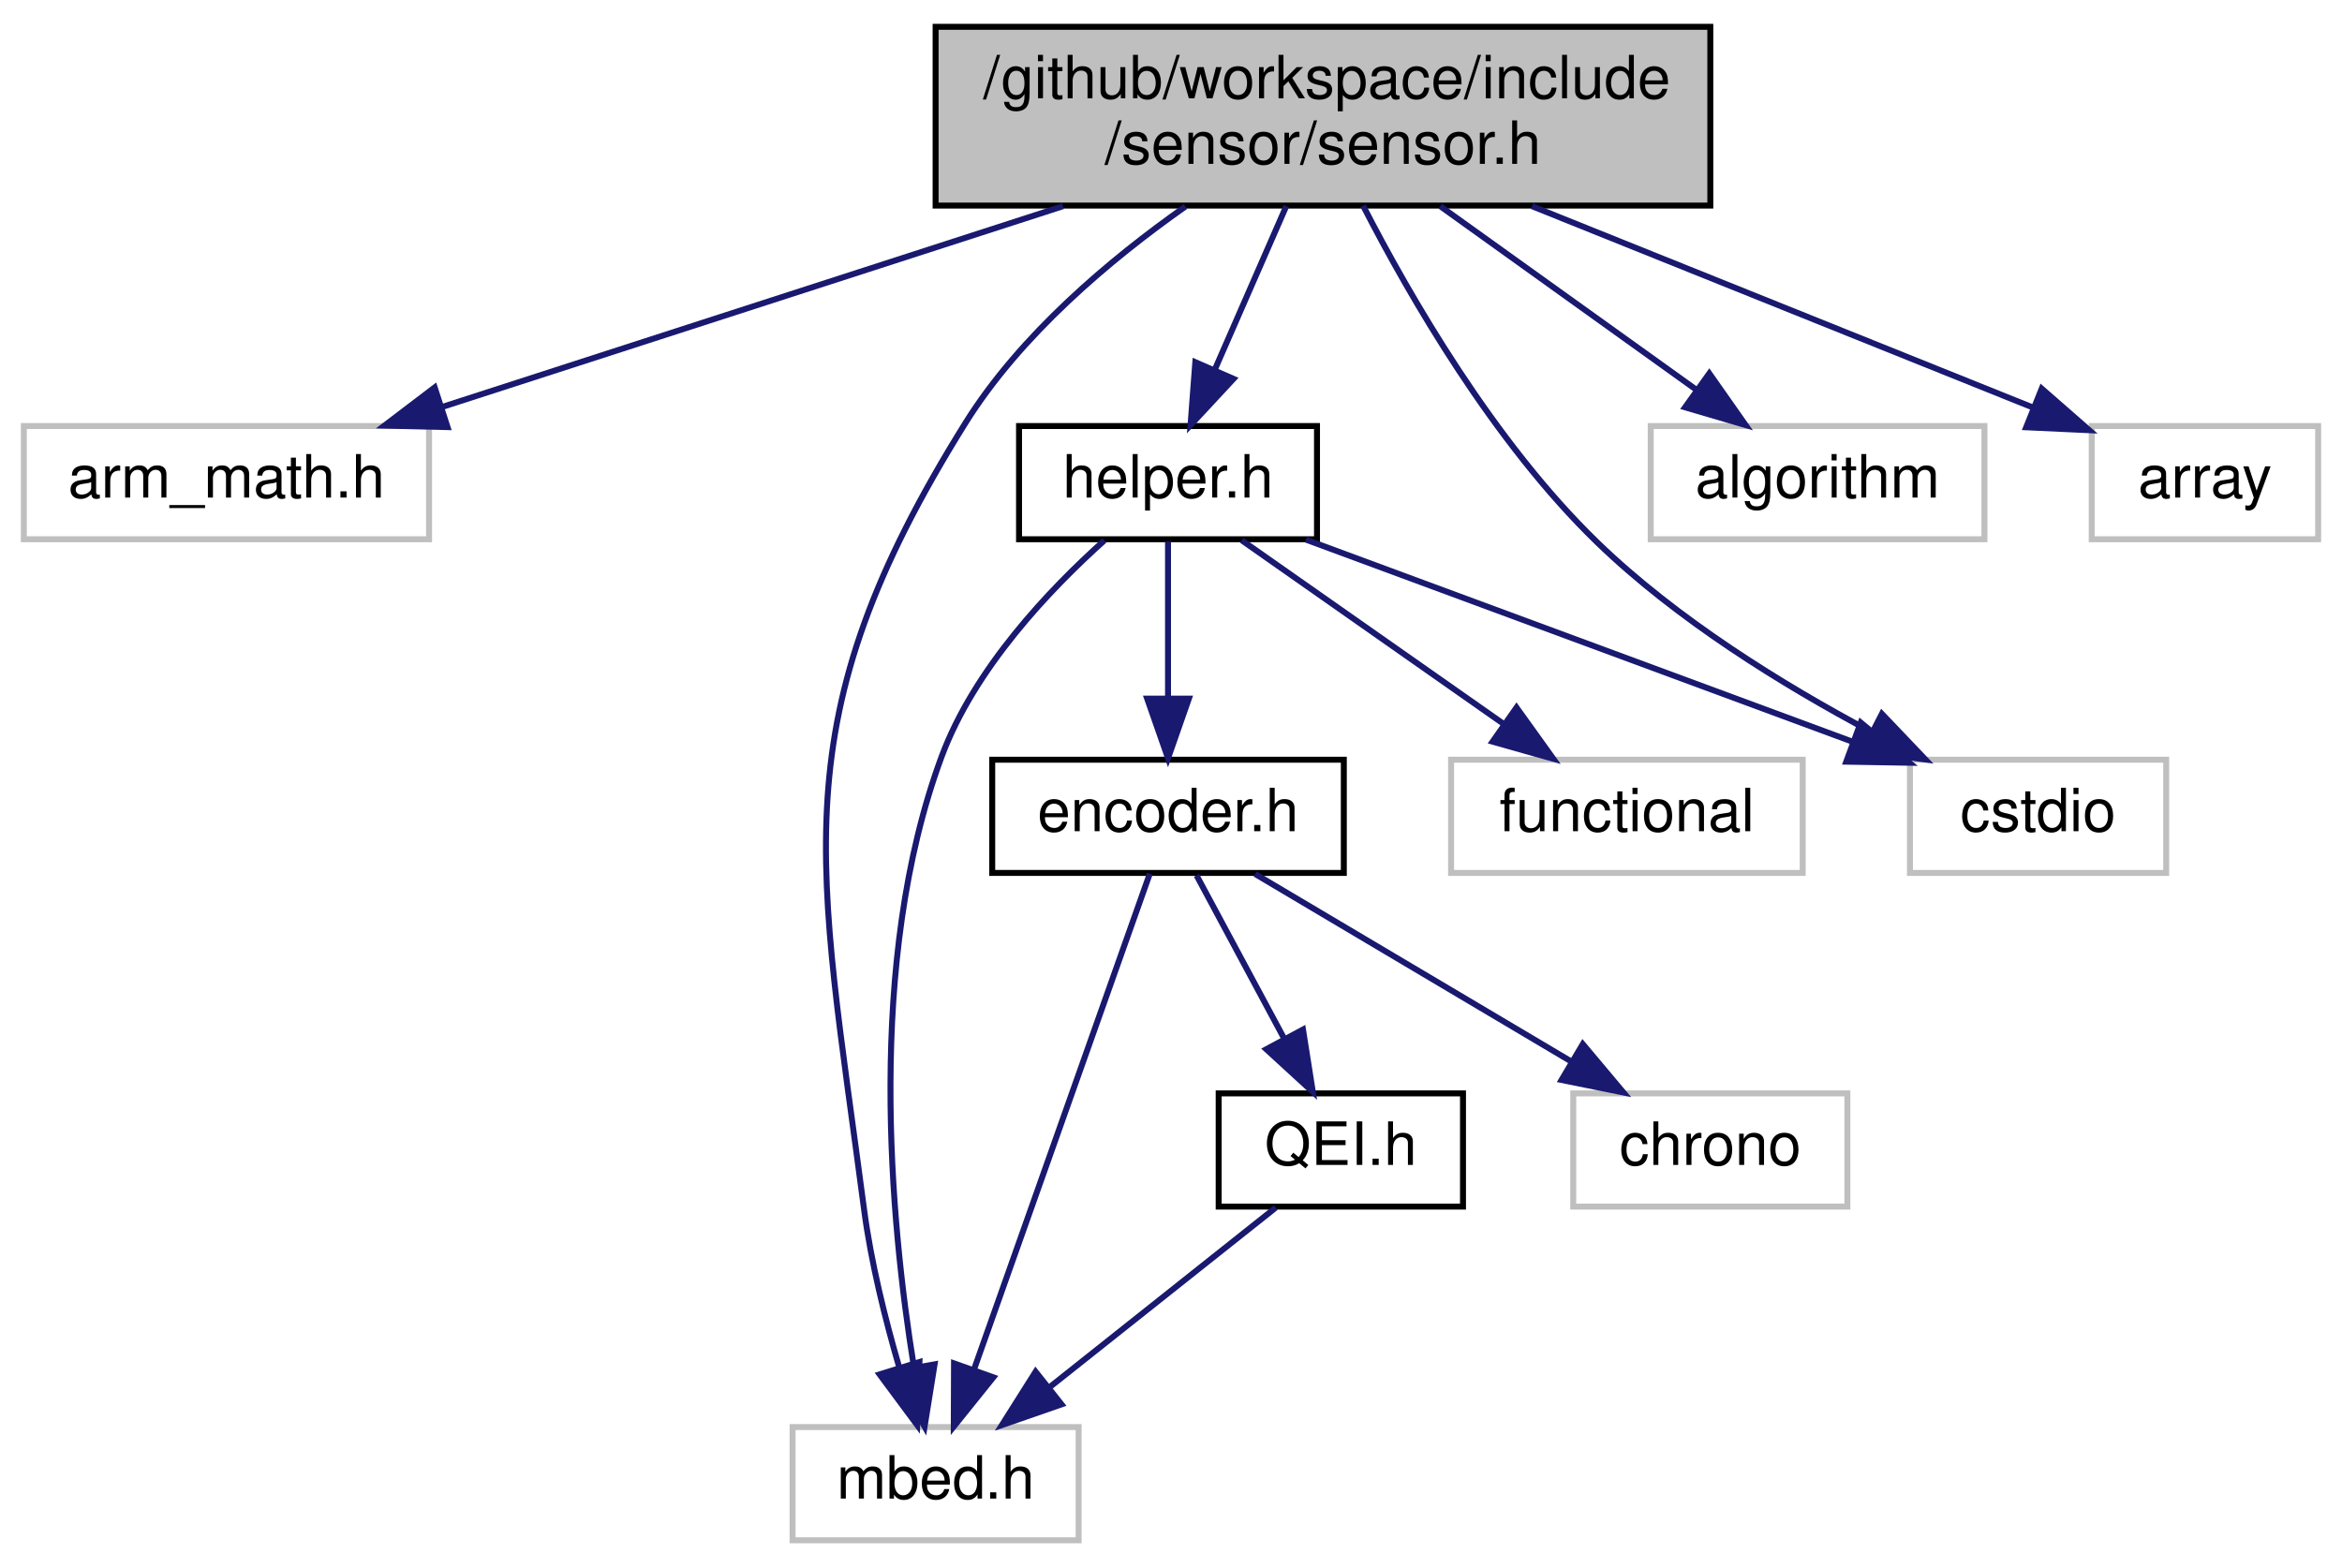
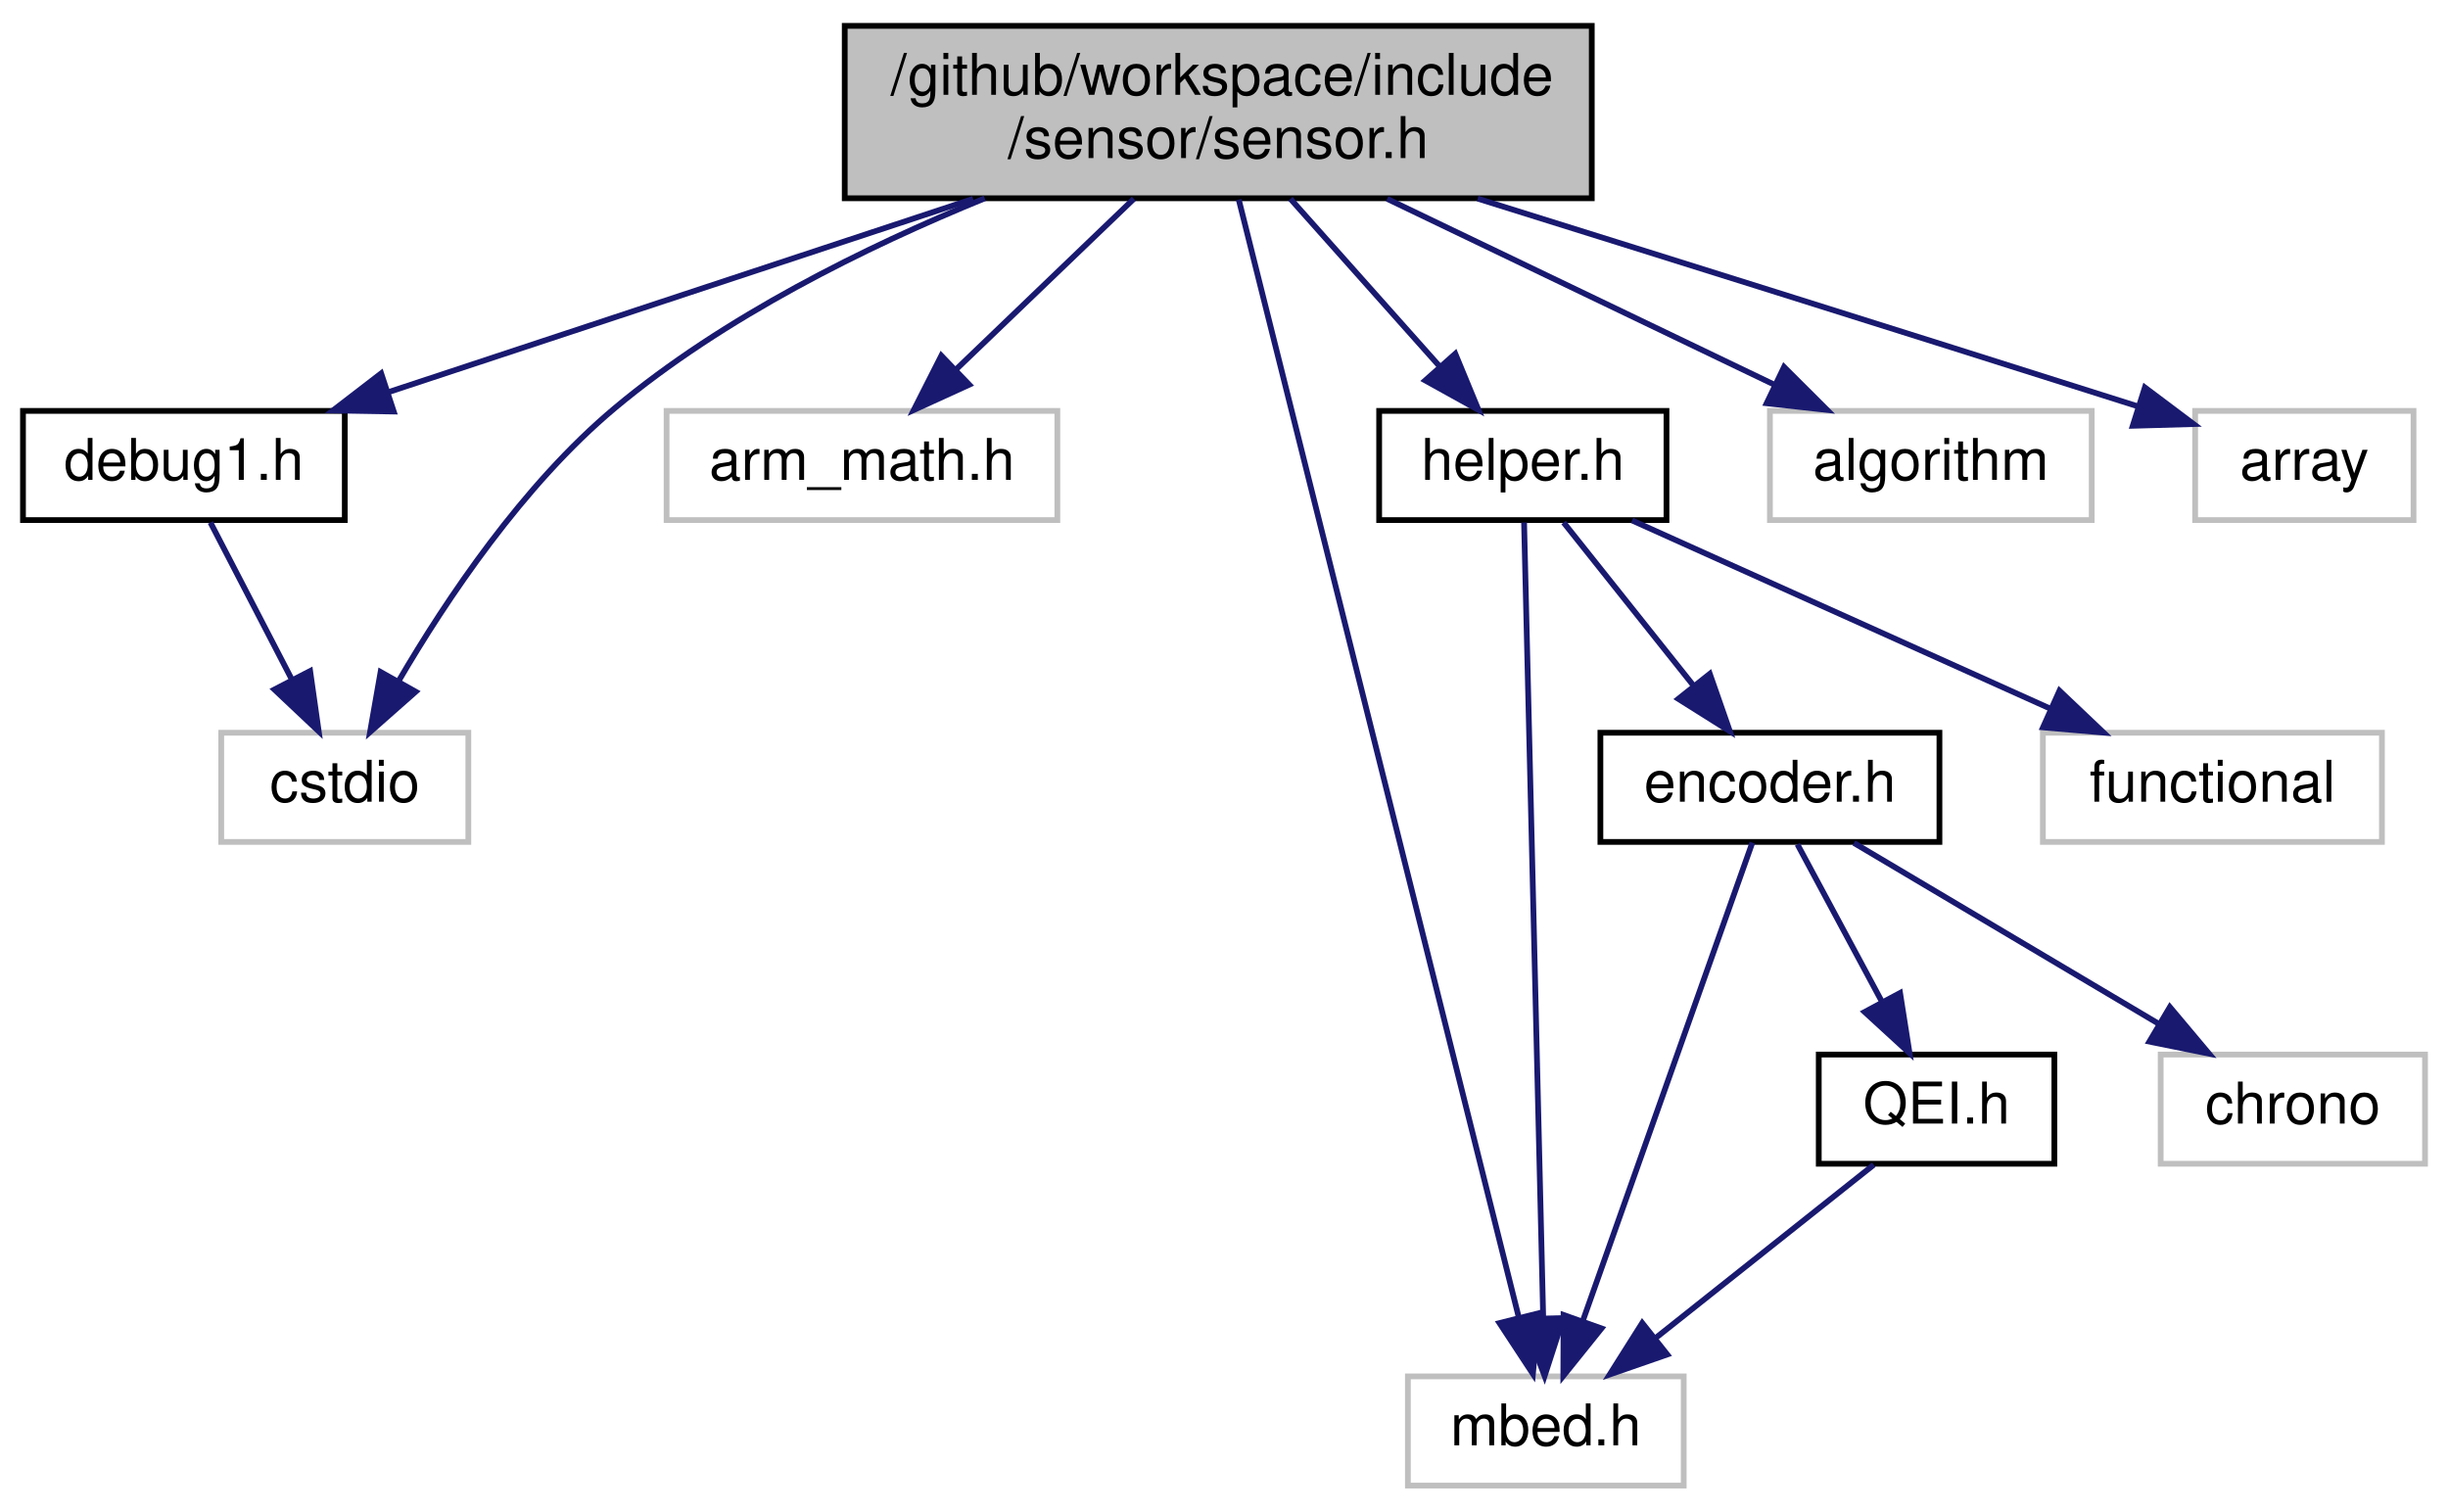
- <svg xmlns="http://www.w3.org/2000/svg" xmlns:xlink="http://www.w3.org/1999/xlink" width="393pt" height="263pt" viewBox="0.00 0.00 393.00 263.00">
+ <svg xmlns="http://www.w3.org/2000/svg" xmlns:xlink="http://www.w3.org/1999/xlink" width="426pt" height="263pt" viewBox="0.00 0.00 426.00 263.00">
  <g id="graph0" class="graph" transform="scale(1 1) rotate(0) translate(4 259)">
    <g id="node1" class="node">
      <g id="a_node1">
        <a xlink:title=" ">
-           <polygon fill="#bfbfbf" stroke="black" points="153,-224.5 153,-254.5 283,-254.5 283,-224.5 153,-224.5" />
-           <text text-anchor="start" x="161" y="-242.5" font-family="Helvetica,sans-Serif" font-size="10.00">/github/workspace/include</text>
-           <text text-anchor="middle" x="218" y="-231.5" font-family="Helvetica,sans-Serif" font-size="10.00">/sensor/sensor.h</text>
+           <polygon fill="#bfbfbf" stroke="black" points="143,-224.5 143,-254.5 273,-254.5 273,-224.5 143,-224.5" />
+           <text text-anchor="start" x="151" y="-242.5" font-family="Helvetica,sans-Serif" font-size="10.00">/github/workspace/include</text>
+           <text text-anchor="middle" x="208" y="-231.5" font-family="Helvetica,sans-Serif" font-size="10.00">/sensor/sensor.h</text>
        </a>
      </g>
    </g>
    <g id="node2" class="node">
      <g id="a_node2">
-         <a xlink:title=" ">
-           <polygon fill="none" stroke="#bfbfbf" points="0,-168.5 0,-187.5 68,-187.5 68,-168.5 0,-168.5" />
-           <text text-anchor="middle" x="34" y="-175.5" font-family="Helvetica,sans-Serif" font-size="10.00">arm_math.h</text>
+         <a xlink:href="debug1_8h.html" target="_top" xlink:title=" ">
+           <polygon fill="none" stroke="black" points="0,-168.5 0,-187.5 56,-187.5 56,-168.5 0,-168.5" />
+           <text text-anchor="middle" x="28" y="-175.5" font-family="Helvetica,sans-Serif" font-size="10.00">debug1.h</text>
        </a>
      </g>
    </g>
    <g id="edge1" class="edge">
-       <path fill="none" stroke="midnightblue" d="M174.39,-224.4C142.6,-214.12 100.03,-200.35 70.13,-190.68" />
-       <polygon fill="midnightblue" stroke="midnightblue" points="71.1,-187.32 60.51,-187.57 68.94,-193.98 71.1,-187.32" />
+       <path fill="none" stroke="midnightblue" d="M165.34,-224.4C134.37,-214.16 92.95,-200.47 63.72,-190.81" />
+       <polygon fill="midnightblue" stroke="midnightblue" points="64.52,-187.39 53.93,-187.57 62.33,-194.03 64.52,-187.39" />
    </g>
    <g id="node3" class="node">
      <g id="a_node3">
        <a xlink:title=" ">
-           <polygon fill="none" stroke="#bfbfbf" points="129,-0.5 129,-19.5 177,-19.5 177,-0.5 129,-0.5" />
-           <text text-anchor="middle" x="153" y="-7.5" font-family="Helvetica,sans-Serif" font-size="10.00">mbed.h</text>
+           <polygon fill="none" stroke="#bfbfbf" points="34.5,-112.5 34.5,-131.5 77.5,-131.5 77.5,-112.5 34.5,-112.5" />
+           <text text-anchor="middle" x="56" y="-119.5" font-family="Helvetica,sans-Serif" font-size="10.00">cstdio</text>
        </a>
      </g>
    </g>
-     <g id="edge2" class="edge">
-       <path fill="none" stroke="midnightblue" d="M194.92,-224.34C182.23,-215.41 167.23,-202.78 158,-188 126.68,-137.82 133.31,-114.65 141,-56 142.16,-47.18 144.53,-37.63 146.87,-29.61" />
-       <polygon fill="midnightblue" stroke="midnightblue" points="150.29,-30.42 149.91,-19.83 143.6,-28.34 150.29,-30.42" />
+     <g id="edge15" class="edge">
+       <path fill="none" stroke="midnightblue" d="M167.37,-224.49C146.66,-216.04 121.93,-203.83 103,-188 87.03,-174.64 73.68,-154.72 65.34,-140.45" />
+       <polygon fill="midnightblue" stroke="midnightblue" points="68.34,-138.64 60.4,-131.63 62.23,-142.07 68.34,-138.64" />
    </g>
    <g id="node4" class="node">
      <g id="a_node4">
-         <a xlink:href="helper_8h.html" target="_top" xlink:title=" ">
-           <polygon fill="none" stroke="black" points="167,-168.5 167,-187.5 217,-187.5 217,-168.5 167,-168.5" />
-           <text text-anchor="middle" x="192" y="-175.5" font-family="Helvetica,sans-Serif" font-size="10.00">helper.h</text>
+         <a xlink:title=" ">
+           <polygon fill="none" stroke="#bfbfbf" points="112,-168.5 112,-187.5 180,-187.5 180,-168.5 112,-168.5" />
+           <text text-anchor="middle" x="146" y="-175.5" font-family="Helvetica,sans-Serif" font-size="10.00">arm_math.h</text>
        </a>
      </g>
    </g>
    <g id="edge3" class="edge">
-       <path fill="none" stroke="midnightblue" d="M211.84,-224.4C208.26,-216.2 203.7,-205.78 199.86,-196.99" />
-       <polygon fill="midnightblue" stroke="midnightblue" points="202.99,-195.42 195.78,-187.66 196.58,-198.22 202.99,-195.42" />
+       <path fill="none" stroke="midnightblue" d="M193.31,-224.4C184.02,-215.49 172,-203.95 162.4,-194.74" />
+       <polygon fill="midnightblue" stroke="midnightblue" points="164.66,-192.06 155.02,-187.66 159.81,-197.11 164.66,-192.06" />
+     </g>
+     <g id="node5" class="node">
+       <g id="a_node5">
+         <a xlink:title=" ">
+           <polygon fill="none" stroke="#bfbfbf" points="241,-0.5 241,-19.5 289,-19.5 289,-0.5 241,-0.5" />
+           <text text-anchor="middle" x="265" y="-7.5" font-family="Helvetica,sans-Serif" font-size="10.00">mbed.h</text>
+         </a>
+       </g>
+     </g>
+     <g id="edge4" class="edge">
+       <path fill="none" stroke="midnightblue" d="M211.57,-224.27C221.45,-184.81 249.21,-74.02 260.32,-29.68" />
+       <polygon fill="midnightblue" stroke="midnightblue" points="263.73,-30.48 262.76,-19.93 256.94,-28.78 263.73,-30.48" />
+     </g>
+     <g id="node6" class="node">
+       <g id="a_node6">
+         <a xlink:href="helper_8h.html" target="_top" xlink:title=" ">
+           <polygon fill="none" stroke="black" points="236,-168.5 236,-187.5 286,-187.5 286,-168.5 236,-168.5" />
+           <text text-anchor="middle" x="261" y="-175.5" font-family="Helvetica,sans-Serif" font-size="10.00">helper.h</text>
+         </a>
+       </g>
+     </g>
+     <g id="edge5" class="edge">
+       <path fill="none" stroke="midnightblue" d="M220.56,-224.4C228.34,-215.66 238.36,-204.41 246.48,-195.3" />
+       <polygon fill="midnightblue" stroke="midnightblue" points="249.25,-197.45 253.29,-187.66 244.02,-192.8 249.25,-197.45" />
+     </g>
+     <g id="node11" class="node">
+       <g id="a_node11">
+         <a xlink:title=" ">
+           <polygon fill="none" stroke="#bfbfbf" points="304,-168.5 304,-187.5 360,-187.5 360,-168.5 304,-168.5" />
+           <text text-anchor="middle" x="332" y="-175.5" font-family="Helvetica,sans-Serif" font-size="10.00">algorithm</text>
+         </a>
+       </g>
+     </g>
+     <g id="edge13" class="edge">
+       <path fill="none" stroke="midnightblue" d="M237.39,-224.4C257.82,-214.59 284.86,-201.62 304.8,-192.05" />
+       <polygon fill="midnightblue" stroke="midnightblue" points="306.46,-195.14 313.96,-187.66 303.43,-188.83 306.46,-195.14" />
+     </g>
+     <g id="node12" class="node">
+       <g id="a_node12">
+         <a xlink:title=" ">
+           <polygon fill="none" stroke="#bfbfbf" points="378,-168.5 378,-187.5 416,-187.5 416,-168.5 378,-168.5" />
+           <text text-anchor="middle" x="397" y="-175.5" font-family="Helvetica,sans-Serif" font-size="10.00">array</text>
+         </a>
+       </g>
+     </g>
+     <g id="edge14" class="edge">
+       <path fill="none" stroke="midnightblue" d="M253.14,-224.44C283.22,-215.04 323.89,-202.3 367.97,-188.31" />
+       <polygon fill="midnightblue" stroke="midnightblue" points="369.25,-191.58 377.73,-185.21 367.14,-184.91 369.25,-191.58" />
+     </g>
+     <g id="edge2" class="edge">
+       <path fill="none" stroke="midnightblue" d="M32.62,-168.08C36.46,-160.69 42.02,-149.95 46.76,-140.81" />
+       <polygon fill="midnightblue" stroke="midnightblue" points="49.97,-142.24 51.46,-131.75 43.75,-139.02 49.97,-142.24" />
+     </g>
+     <g id="edge11" class="edge">
+       <path fill="none" stroke="midnightblue" d="M261.22,-168.08C261.84,-141.95 263.69,-65.21 264.55,-29.58" />
+       <polygon fill="midnightblue" stroke="midnightblue" points="268.05,-29.65 264.79,-19.57 261.05,-29.48 268.05,-29.65" />
+     </g>
+     <g id="node7" class="node">
+       <g id="a_node7">
+         <a xlink:href="encoder_8h.html" target="_top" xlink:title=" ">
+           <polygon fill="none" stroke="black" points="274.5,-112.5 274.5,-131.5 333.5,-131.5 333.5,-112.5 274.5,-112.5" />
+           <text text-anchor="middle" x="304" y="-119.5" font-family="Helvetica,sans-Serif" font-size="10.00">encoder.h</text>
+         </a>
+       </g>
+     </g>
+     <g id="edge6" class="edge">
+       <path fill="none" stroke="midnightblue" d="M268.1,-168.08C274.24,-160.38 283.27,-149.03 290.74,-139.65" />
+       <polygon fill="midnightblue" stroke="midnightblue" points="293.54,-141.75 297.03,-131.75 288.06,-137.39 293.54,-141.75" />
+     </g>
+     <g id="node10" class="node">
+       <g id="a_node10">
+         <a xlink:title=" ">
+           <polygon fill="none" stroke="#bfbfbf" points="351.5,-112.5 351.5,-131.5 410.5,-131.5 410.5,-112.5 351.5,-112.5" />
+           <text text-anchor="middle" x="381" y="-119.5" font-family="Helvetica,sans-Serif" font-size="10.00">functional</text>
+         </a>
+       </g>
+     </g>
+     <g id="edge12" class="edge">
+       <path fill="none" stroke="midnightblue" d="M280.01,-168.44C299.59,-159.64 330.31,-145.81 352.73,-135.72" />
+       <polygon fill="midnightblue" stroke="midnightblue" points="354.39,-138.81 362.07,-131.52 351.52,-132.43 354.39,-138.81" />
+     </g>
+     <g id="edge9" class="edge">
+       <path fill="none" stroke="midnightblue" d="M300.94,-112.37C294.62,-94.54 280,-53.3 271.48,-29.27" />
+       <polygon fill="midnightblue" stroke="midnightblue" points="274.69,-27.85 268.05,-19.59 268.09,-30.19 274.69,-27.85" />
+     </g>
+     <g id="node8" class="node">
+       <g id="a_node8">
+         <a xlink:href="_q_e_i_8h.html" target="_top" xlink:title=" ">
+           <polygon fill="none" stroke="black" points="312.5,-56.5 312.5,-75.5 353.5,-75.5 353.5,-56.5 312.5,-56.5" />
+           <text text-anchor="middle" x="333" y="-63.5" font-family="Helvetica,sans-Serif" font-size="10.00">QEI.h</text>
+         </a>
+       </g>
+     </g>
+     <g id="edge7" class="edge">
+       <path fill="none" stroke="midnightblue" d="M308.79,-112.08C312.76,-104.69 318.53,-93.95 323.43,-84.81" />
+       <polygon fill="midnightblue" stroke="midnightblue" points="326.65,-86.22 328.3,-75.75 320.49,-82.91 326.65,-86.22" />
    </g>
    <g id="node9" class="node">
      <g id="a_node9">
        <a xlink:title=" ">
-           <polygon fill="none" stroke="#bfbfbf" points="316.5,-112.5 316.5,-131.5 359.5,-131.5 359.5,-112.5 316.5,-112.5" />
-           <text text-anchor="middle" x="338" y="-119.5" font-family="Helvetica,sans-Serif" font-size="10.00">cstdio</text>
-         </a>
-       </g>
-     </g>
-     <g id="edge14" class="edge">
-       <path fill="none" stroke="midnightblue" d="M224.74,-224.47C232.58,-209.22 246.68,-184.78 264,-168 277.38,-155.04 295.13,-144.09 309.9,-136.23" />
-       <polygon fill="midnightblue" stroke="midnightblue" points="311.79,-139.2 319.1,-131.53 308.6,-132.97 311.79,-139.2" />
-     </g>
-     <g id="node10" class="node">
-       <g id="a_node10">
-         <a xlink:title=" ">
-           <polygon fill="none" stroke="#bfbfbf" points="273,-168.5 273,-187.5 329,-187.5 329,-168.5 273,-168.5" />
-           <text text-anchor="middle" x="301" y="-175.5" font-family="Helvetica,sans-Serif" font-size="10.00">algorithm</text>
-         </a>
-       </g>
-     </g>
-     <g id="edge12" class="edge">
-       <path fill="none" stroke="midnightblue" d="M237.67,-224.4C250.6,-215.13 267.49,-203.03 280.57,-193.65" />
-       <polygon fill="midnightblue" stroke="midnightblue" points="282.83,-196.33 288.92,-187.66 278.76,-190.64 282.83,-196.33" />
-     </g>
-     <g id="node11" class="node">
-       <g id="a_node11">
-         <a xlink:title=" ">
-           <polygon fill="none" stroke="#bfbfbf" points="347,-168.5 347,-187.5 385,-187.5 385,-168.5 347,-168.5" />
-           <text text-anchor="middle" x="366" y="-175.5" font-family="Helvetica,sans-Serif" font-size="10.00">array</text>
-         </a>
-       </g>
-     </g>
-     <g id="edge13" class="edge">
-       <path fill="none" stroke="midnightblue" d="M253.07,-224.4C278.77,-214.07 313.21,-200.22 337.28,-190.55" />
-       <polygon fill="midnightblue" stroke="midnightblue" points="338.61,-193.78 346.59,-186.8 336,-187.29 338.61,-193.78" />
-     </g>
-     <g id="edge9" class="edge">
-       <path fill="none" stroke="midnightblue" d="M181.31,-168.29C172.11,-160.05 159.47,-146.77 154,-132 141.27,-97.65 145.42,-53.95 149.36,-29.58" />
-       <polygon fill="midnightblue" stroke="midnightblue" points="152.83,-30.03 151.15,-19.57 145.94,-28.8 152.83,-30.03" />
-     </g>
-     <g id="node5" class="node">
-       <g id="a_node5">
-         <a xlink:href="encoder_8h.html" target="_top" xlink:title=" ">
-           <polygon fill="none" stroke="black" points="162.5,-112.5 162.5,-131.5 221.5,-131.5 221.5,-112.5 162.5,-112.5" />
-           <text text-anchor="middle" x="192" y="-119.5" font-family="Helvetica,sans-Serif" font-size="10.00">encoder.h</text>
-         </a>
-       </g>
-     </g>
-     <g id="edge4" class="edge">
-       <path fill="none" stroke="midnightblue" d="M192,-168.08C192,-161.01 192,-150.86 192,-141.99" />
-       <polygon fill="midnightblue" stroke="midnightblue" points="195.5,-141.75 192,-131.75 188.5,-141.75 195.5,-141.75" />
-     </g>
-     <g id="node8" class="node">
-       <g id="a_node8">
-         <a xlink:title=" ">
-           <polygon fill="none" stroke="#bfbfbf" points="239.5,-112.5 239.5,-131.5 298.5,-131.5 298.5,-112.5 239.5,-112.5" />
-           <text text-anchor="middle" x="269" y="-119.5" font-family="Helvetica,sans-Serif" font-size="10.00">functional</text>
+           <polygon fill="none" stroke="#bfbfbf" points="372,-56.5 372,-75.5 418,-75.5 418,-56.5 372,-56.5" />
+           <text text-anchor="middle" x="395" y="-63.5" font-family="Helvetica,sans-Serif" font-size="10.00">chrono</text>
        </a>
      </g>
    </g>
    <g id="edge10" class="edge">
-       <path fill="none" stroke="midnightblue" d="M204.37,-168.32C216.16,-160.06 234.13,-147.45 248.14,-137.63" />
-       <polygon fill="midnightblue" stroke="midnightblue" points="250.48,-140.26 256.66,-131.65 246.46,-134.53 250.48,-140.26" />
-     </g>
-     <g id="edge11" class="edge">
-       <path fill="none" stroke="midnightblue" d="M215.13,-168.44C239.91,-159.28 279.37,-144.68 306.86,-134.52" />
-       <polygon fill="midnightblue" stroke="midnightblue" points="308.24,-137.74 316.4,-130.99 305.81,-131.17 308.24,-137.74" />
-     </g>
-     <g id="edge7" class="edge">
-       <path fill="none" stroke="midnightblue" d="M188.94,-112.37C182.62,-94.54 168,-53.3 159.48,-29.27" />
-       <polygon fill="midnightblue" stroke="midnightblue" points="162.69,-27.85 156.05,-19.59 156.09,-30.19 162.69,-27.85" />
-     </g>
-     <g id="node6" class="node">
-       <g id="a_node6">
-         <a xlink:href="_q_e_i_8h.html" target="_top" xlink:title=" ">
-           <polygon fill="none" stroke="black" points="200.5,-56.5 200.5,-75.5 241.5,-75.5 241.5,-56.5 200.5,-56.5" />
-           <text text-anchor="middle" x="221" y="-63.5" font-family="Helvetica,sans-Serif" font-size="10.00">QEI.h</text>
-         </a>
-       </g>
-     </g>
-     <g id="edge5" class="edge">
-       <path fill="none" stroke="midnightblue" d="M196.79,-112.08C200.76,-104.69 206.53,-93.95 211.43,-84.81" />
-       <polygon fill="midnightblue" stroke="midnightblue" points="214.65,-86.22 216.3,-75.75 208.49,-82.91 214.65,-86.22" />
-     </g>
-     <g id="node7" class="node">
-       <g id="a_node7">
-         <a xlink:title=" ">
-           <polygon fill="none" stroke="#bfbfbf" points="260,-56.5 260,-75.5 306,-75.5 306,-56.5 260,-56.5" />
-           <text text-anchor="middle" x="283" y="-63.5" font-family="Helvetica,sans-Serif" font-size="10.00">chrono</text>
-         </a>
-       </g>
+       <path fill="none" stroke="midnightblue" d="M318.62,-112.32C332.95,-103.82 355.01,-90.73 371.75,-80.8" />
+       <polygon fill="midnightblue" stroke="midnightblue" points="373.6,-83.77 380.42,-75.65 370.03,-77.75 373.6,-83.77" />
    </g>
    <g id="edge8" class="edge">
-       <path fill="none" stroke="midnightblue" d="M206.62,-112.32C220.95,-103.82 243.01,-90.73 259.75,-80.8" />
-       <polygon fill="midnightblue" stroke="midnightblue" points="261.6,-83.77 268.42,-75.65 258.03,-77.75 261.6,-83.77" />
-     </g>
-     <g id="edge6" class="edge">
-       <path fill="none" stroke="midnightblue" d="M210.07,-56.32C199.83,-48.18 184.28,-35.84 172,-26.09" />
-       <polygon fill="midnightblue" stroke="midnightblue" points="174.13,-23.31 164.12,-19.83 169.78,-28.79 174.13,-23.31" />
+       <path fill="none" stroke="midnightblue" d="M322.07,-56.32C311.83,-48.18 296.28,-35.84 284,-26.09" />
+       <polygon fill="midnightblue" stroke="midnightblue" points="286.13,-23.31 276.12,-19.83 281.78,-28.79 286.13,-23.31" />
    </g>
  </g>
</svg>
